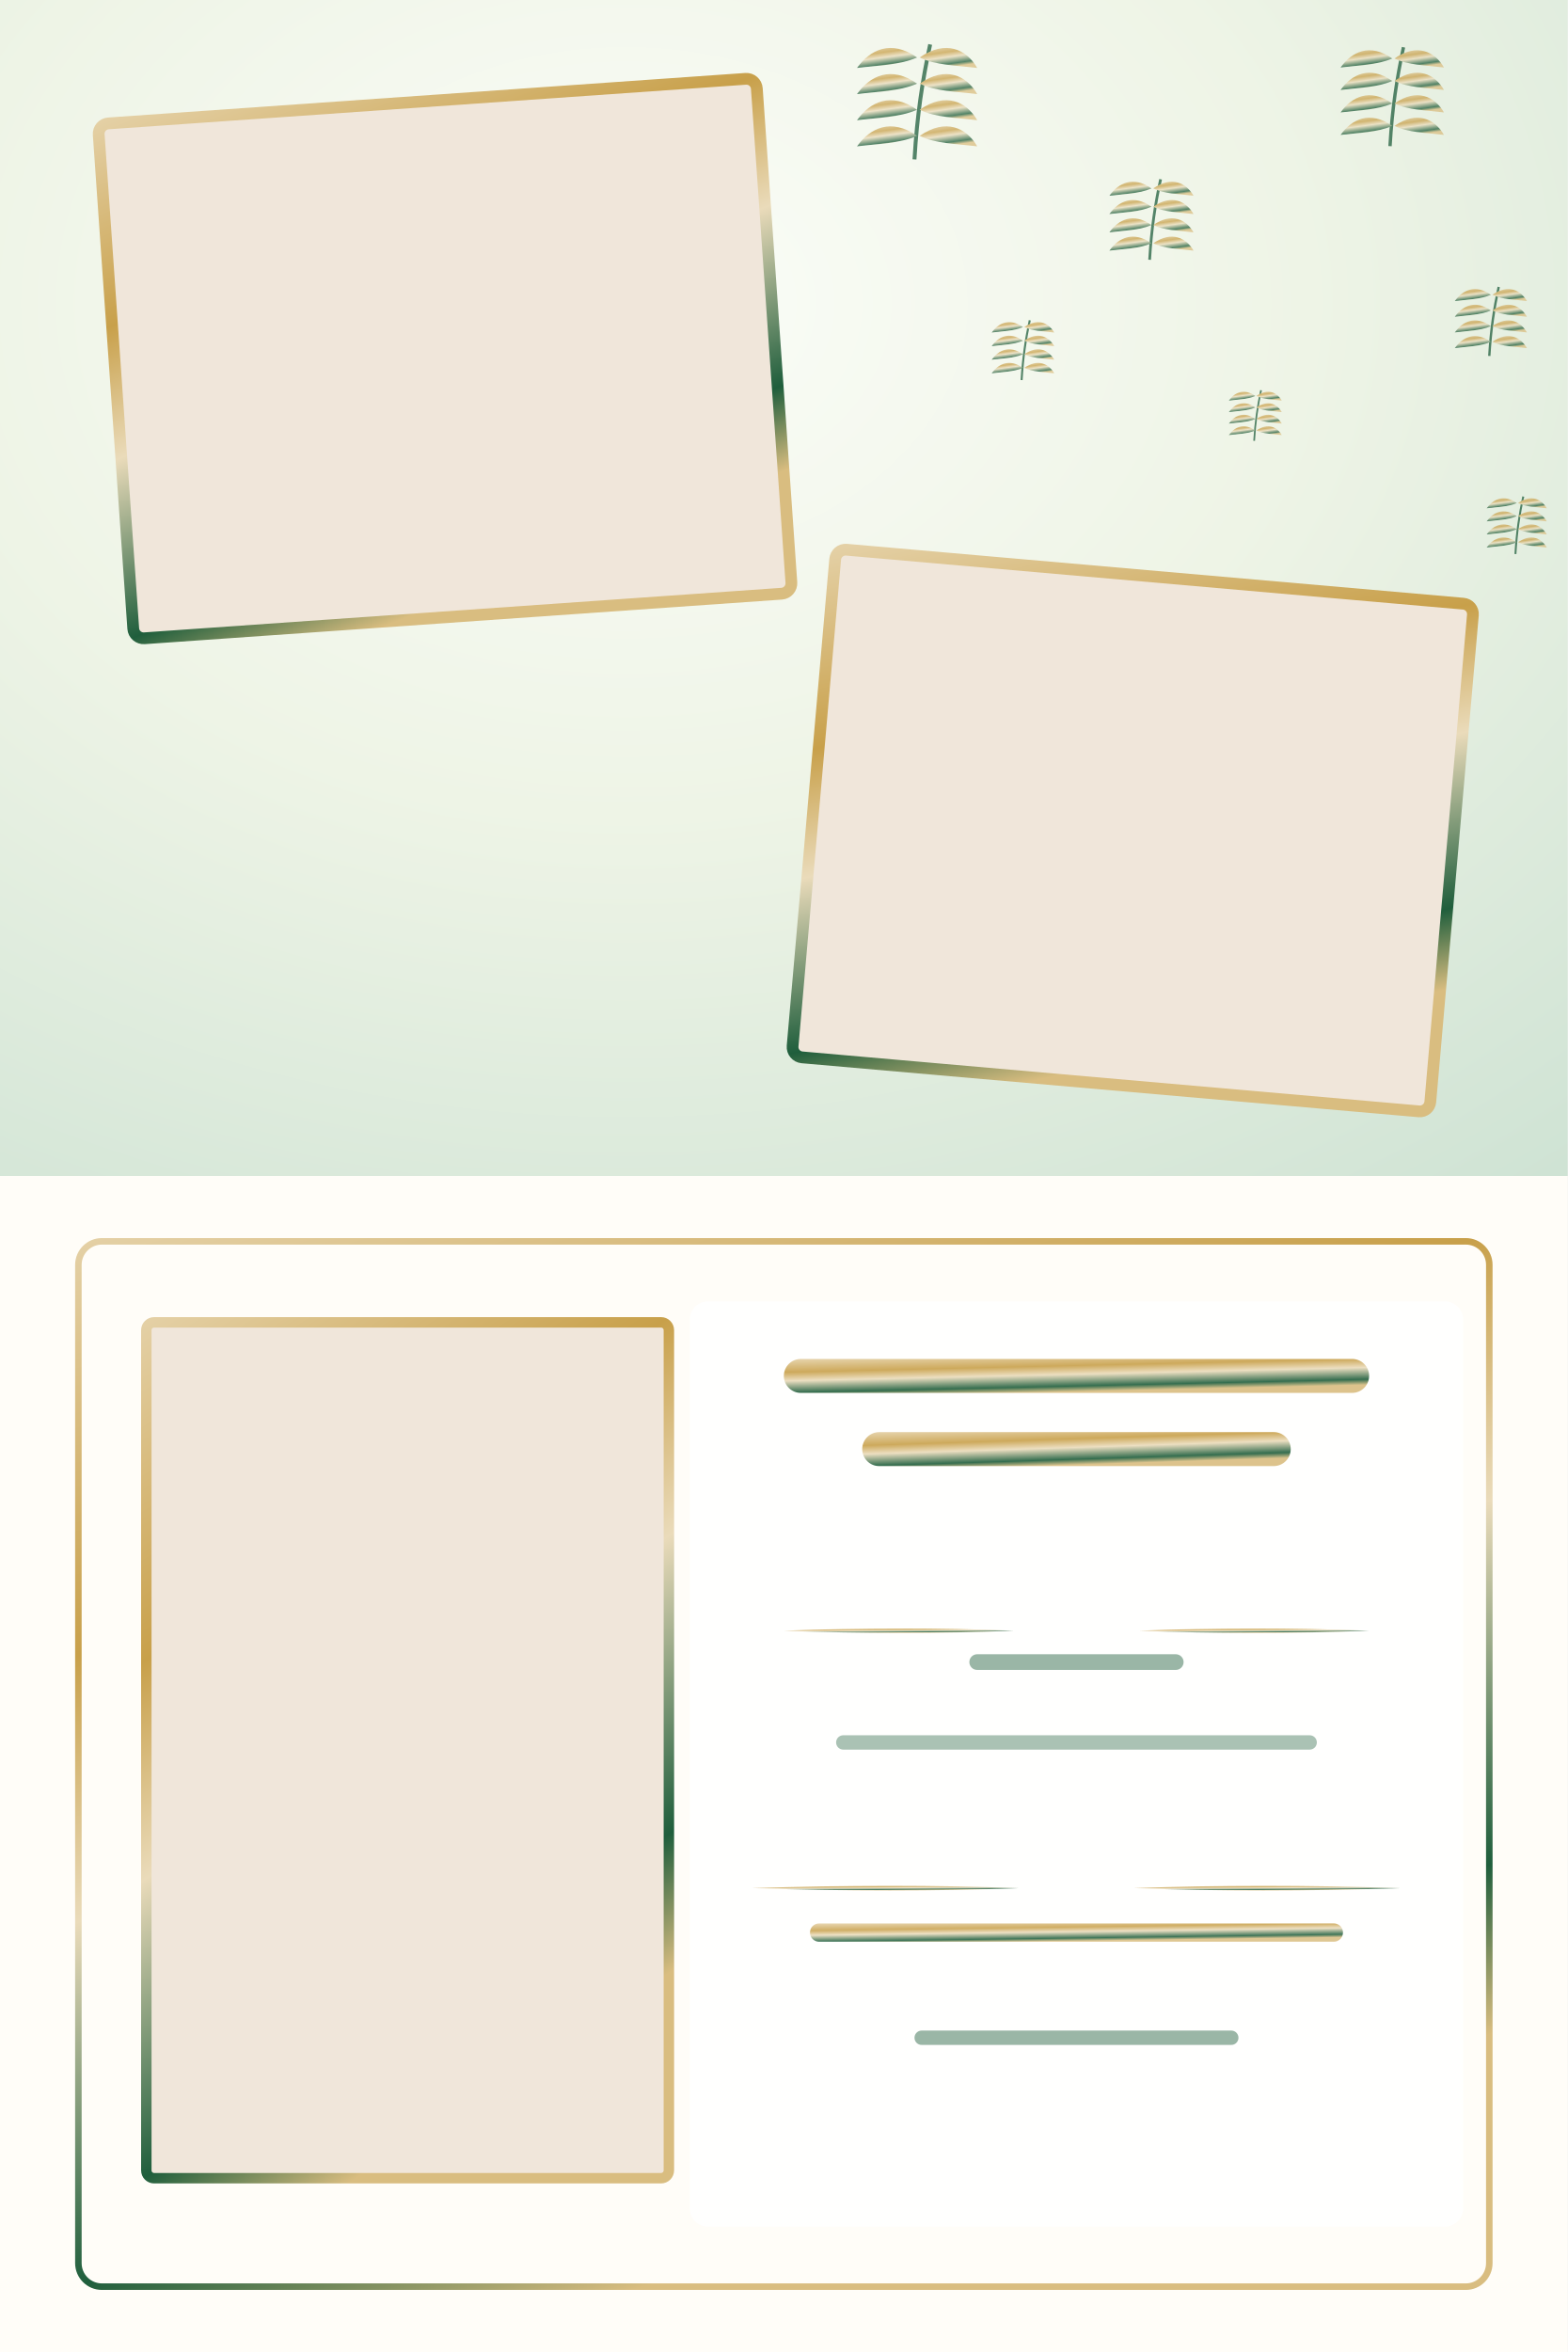
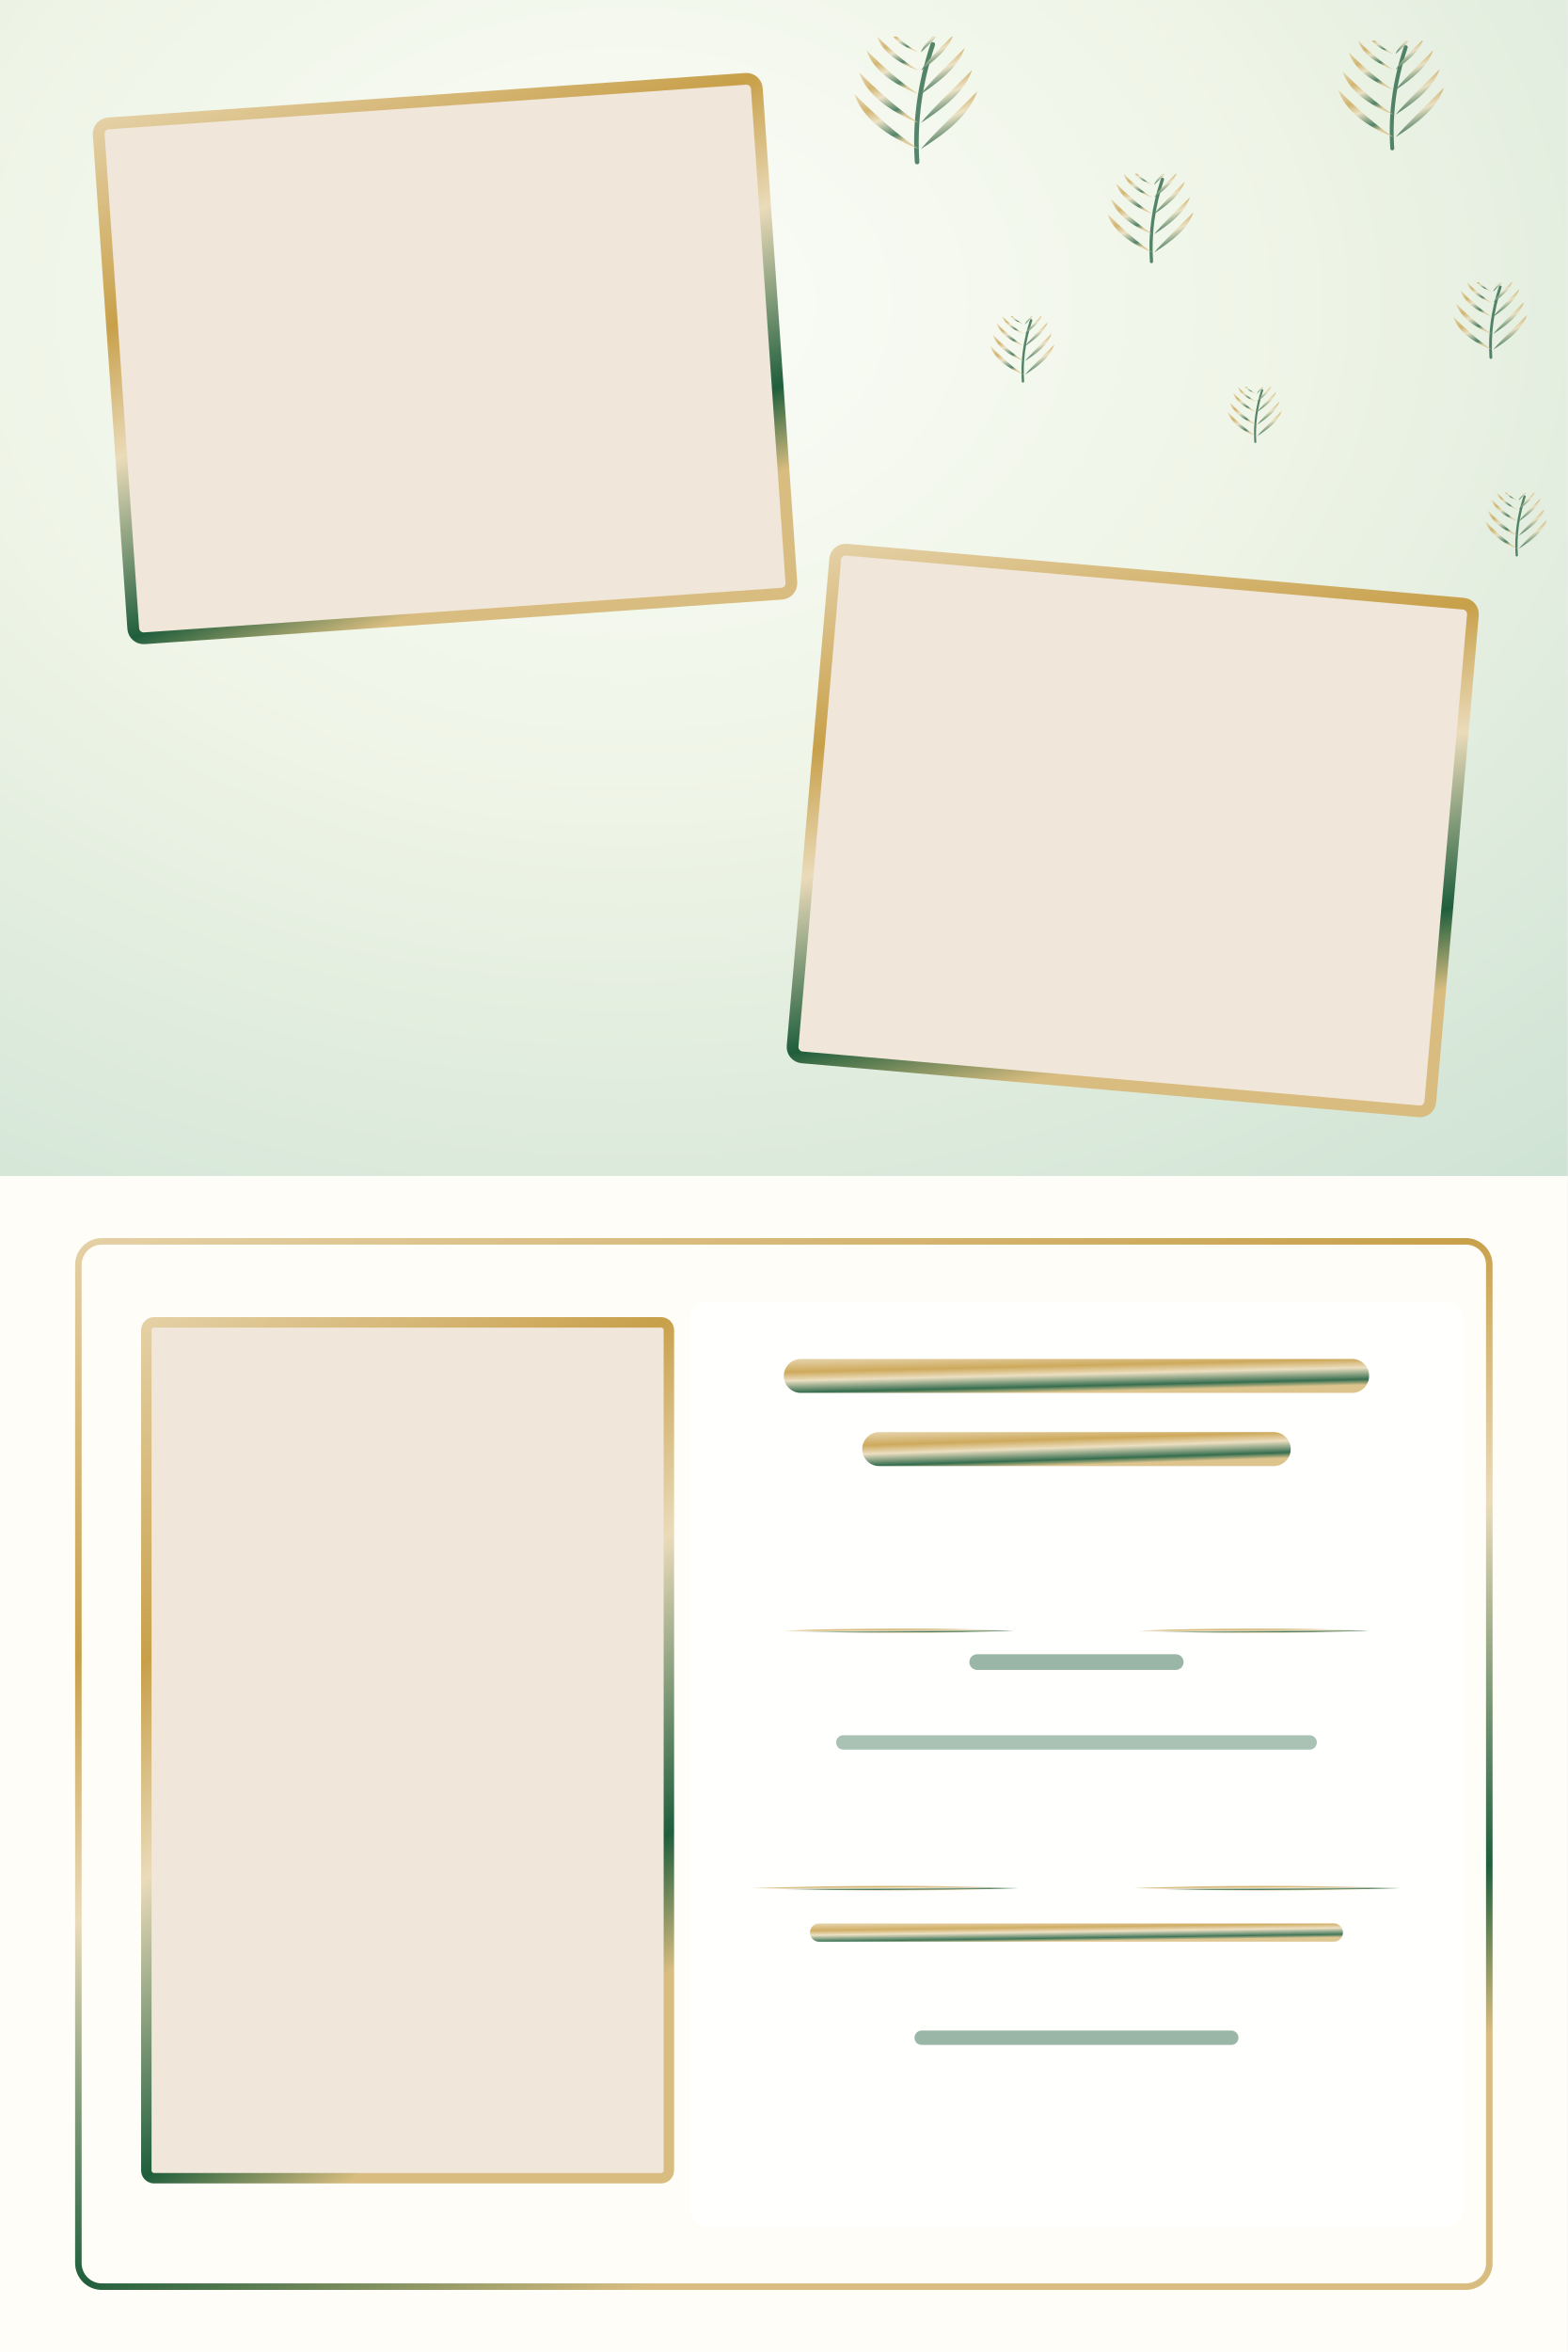
<svg xmlns="http://www.w3.org/2000/svg" viewBox="0 0 1200 1800" width="400" height="600">
  <defs>
    <radialGradient id="tb" cx="40%" cy="26%" r="94%">
      <stop offset="0%" stop-color="#fbfdf8" />
      <stop offset="46%" stop-color="#eef4e6" />
      <stop offset="100%" stop-color="#cfe3d4" />
    </radialGradient>
    <linearGradient id="g" x1="0" y1="0" x2="0.4" y2="1">
      <stop offset="0%" stop-color="#e4d0a5" />
      <stop offset="34%" stop-color="#c8a04a" />
      <stop offset="56%" stop-color="#eadbba" />
      <stop offset="86%" stop-color="#1f5e3c" />
      <stop offset="100%" stop-color="#d9bd80" />
    </linearGradient>
    <symbol id="mo" viewBox="-50 -50 100 100">
-       <path d="M0,44 C2,10 6,-16 12,-44" fill="none" stroke="currentColor" stroke-width="3" />
-       <path d="M2,-34 C-18,-48 -34,-40 -44,-26 C-28,-28 -12,-28 2,-34Z" />
-       <path d="M4,-34 C24,-48 40,-40 48,-26 C32,-28 16,-28 4,-34Z" />
-       <path d="M2,-14 C-18,-28 -34,-20 -44,-6 C-28,-8 -12,-8 2,-14Z" />
-       <path d="M4,-14 C24,-28 40,-20 48,-6 C32,-8 16,-8 4,-14Z" />
-       <path d="M2,6 C-18,-8 -34,0 -44,14 C-28,12 -12,12 2,6Z" />
-       <path d="M4,6 C24,-8 40,0 48,14 C32,12 16,12 4,6Z" />
-       <path d="M2,26 C-18,12 -34,20 -44,34 C-28,32 -12,32 2,26Z" />
-       <path d="M4,26 C24,12 40,20 48,34 C32,32 16,32 4,26Z" />
+       <path d="M2,46 C0,16 4,-14 14,-44" fill="none" stroke="currentColor" stroke-width="3.5" stroke-linecap="round" />
+       <path d="M3,36 C-22,26 -40,12 -46,-6 C-30,10 -12,26 3,36 Z" />
+       <path d="M5,36 C24,24 42,10 48,-8 C32,8 14,25 5,36 Z" />
+       <path d="M3,16 C-20.24,6.8 -36.8,-6.08 -42.32,-22.64 C-27.6,-7.92 -11.04,6.8 3,16 Z" />
+       <path d="M5,16 C22.08,4.96 38.64,-7.92 44.16,-24.48 C29.44,-9.76 12.88,5.88 5,16 Z" />
+       <path d="M3,-6 C-17.6,-14 -32,-25.2 -36.8,-39.6 C-24,-26.8 -9.6,-14 3,-6 Z" />
+       <path d="M5,-6 C19.2,-15.6 33.6,-26.8 38.4,-41.2 C25.6,-28.4 11.2,-14.8 5,-6 Z" />
+       <path d="M3,-24 C-13.64,-30.2 -24.8,-38.88 -28.52,-50.04 C-18.6,-40.12 -7.44,-30.2 3,-24 Z" />
+       <path d="M5,-24 C14.88,-31.44 26.04,-40.12 29.76,-51.28 C19.84,-41.36 8.68,-30.82 5,-24 Z" />
+       <path d="M3,-38 C-9.24,-42.2 -16.8,-48.08 -19.32,-55.64 C-12.6,-48.92 -5.04,-42.2 3,-38 Z" />
+       <path d="M5,-38 C10.08,-43.04 17.64,-48.92 20.16,-56.48 C13.44,-49.76 5.88,-42.62 5,-38 Z" />
    </symbol>
  </defs>
  <rect x="0" y="0" width="1200" height="900" fill="url(#tb)" />
  <g fill="url(#g)" color="#1f5e3c" opacity="0.75">
    <use href="#mo" x="-50" y="-50" width="100" height="100" transform="translate(700,78) scale(1)" />
    <use href="#mo" x="-50" y="-50" width="100" height="100" transform="translate(880,168) scale(0.7)" />
    <use href="#mo" x="-50" y="-50" width="100" height="100" transform="translate(1064,74) scale(0.86)" />
    <use href="#mo" x="-50" y="-50" width="100" height="100" transform="translate(1140,246) scale(0.6)" />
    <use href="#mo" x="-50" y="-50" width="100" height="100" transform="translate(782,268) scale(0.52)" />
    <use href="#mo" x="-50" y="-50" width="100" height="100" transform="translate(960,318) scale(0.44)" />
    <use href="#mo" x="-50" y="-50" width="100" height="100" transform="translate(1160,402) scale(0.5)" />
  </g>
  <g transform="translate(75,95) rotate(-4)">
    <rect width="505" height="395" rx="8" fill="#f0e6da" />
    <rect width="505" height="395" rx="8" fill="none" stroke="url(#g)" stroke-width="9" />
  </g>
  <g transform="translate(640,420) rotate(5)">
    <rect width="490" height="390" rx="8" fill="#f0e6da" />
    <rect width="490" height="390" rx="8" fill="none" stroke="url(#g)" stroke-width="9" />
  </g>
  <rect x="0" y="900" width="1200" height="900" fill="#fffdf8" />
  <g transform="translate(0,900)">
    <rect x="60" y="50" width="1080" height="800" rx="18" fill="#fffdf8" />
    <rect x="60" y="50" width="1080" height="800" rx="18" fill="none" stroke="url(#g)" stroke-width="5" />
    <rect x="528" y="96" width="592" height="708" rx="14" fill="#ffffff" opacity="0.92" />
    <rect x="112" y="112" width="400" height="655" rx="6" fill="#f0e6da" />
    <rect x="112" y="112" width="400" height="655" rx="6" fill="none" stroke="url(#g)" stroke-width="8" />
    <rect x="600" y="140" width="448" height="26" rx="13" fill="url(#g)" opacity="0.9" />
    <rect x="660" y="196" width="328" height="26" rx="13" fill="url(#g)" opacity="0.9" />
    <path d="M600,348 Q690,344.6 776,348 Q690,351.4 600,348 Z" fill="url(#g)" opacity="0.8" />
    <path d="M1048,348 Q958,344.6 872,348 Q958,351.4 1048,348 Z" fill="url(#g)" opacity="0.8" />
    <rect x="742" y="366" width="164" height="12" rx="6" fill="#1f5e3c" opacity="0.45" />
    <rect x="640" y="428" width="368" height="11" rx="5.5" fill="#1f5e3c" opacity="0.38" />
    <path d="M576,545 Q684,541.4 780,545 Q684,548.6 576,545 Z" fill="url(#g)" opacity="0.8" />
    <path d="M1072,545 Q964,541.4 868,545 Q964,548.6 1072,545 Z" fill="url(#g)" opacity="0.8" />
    <rect x="620" y="572" width="408" height="14" rx="7" fill="url(#g)" opacity="0.85" />
    <rect x="700" y="654" width="248" height="11" rx="5.5" fill="#1f5e3c" opacity="0.45" />
  </g>
</svg>
